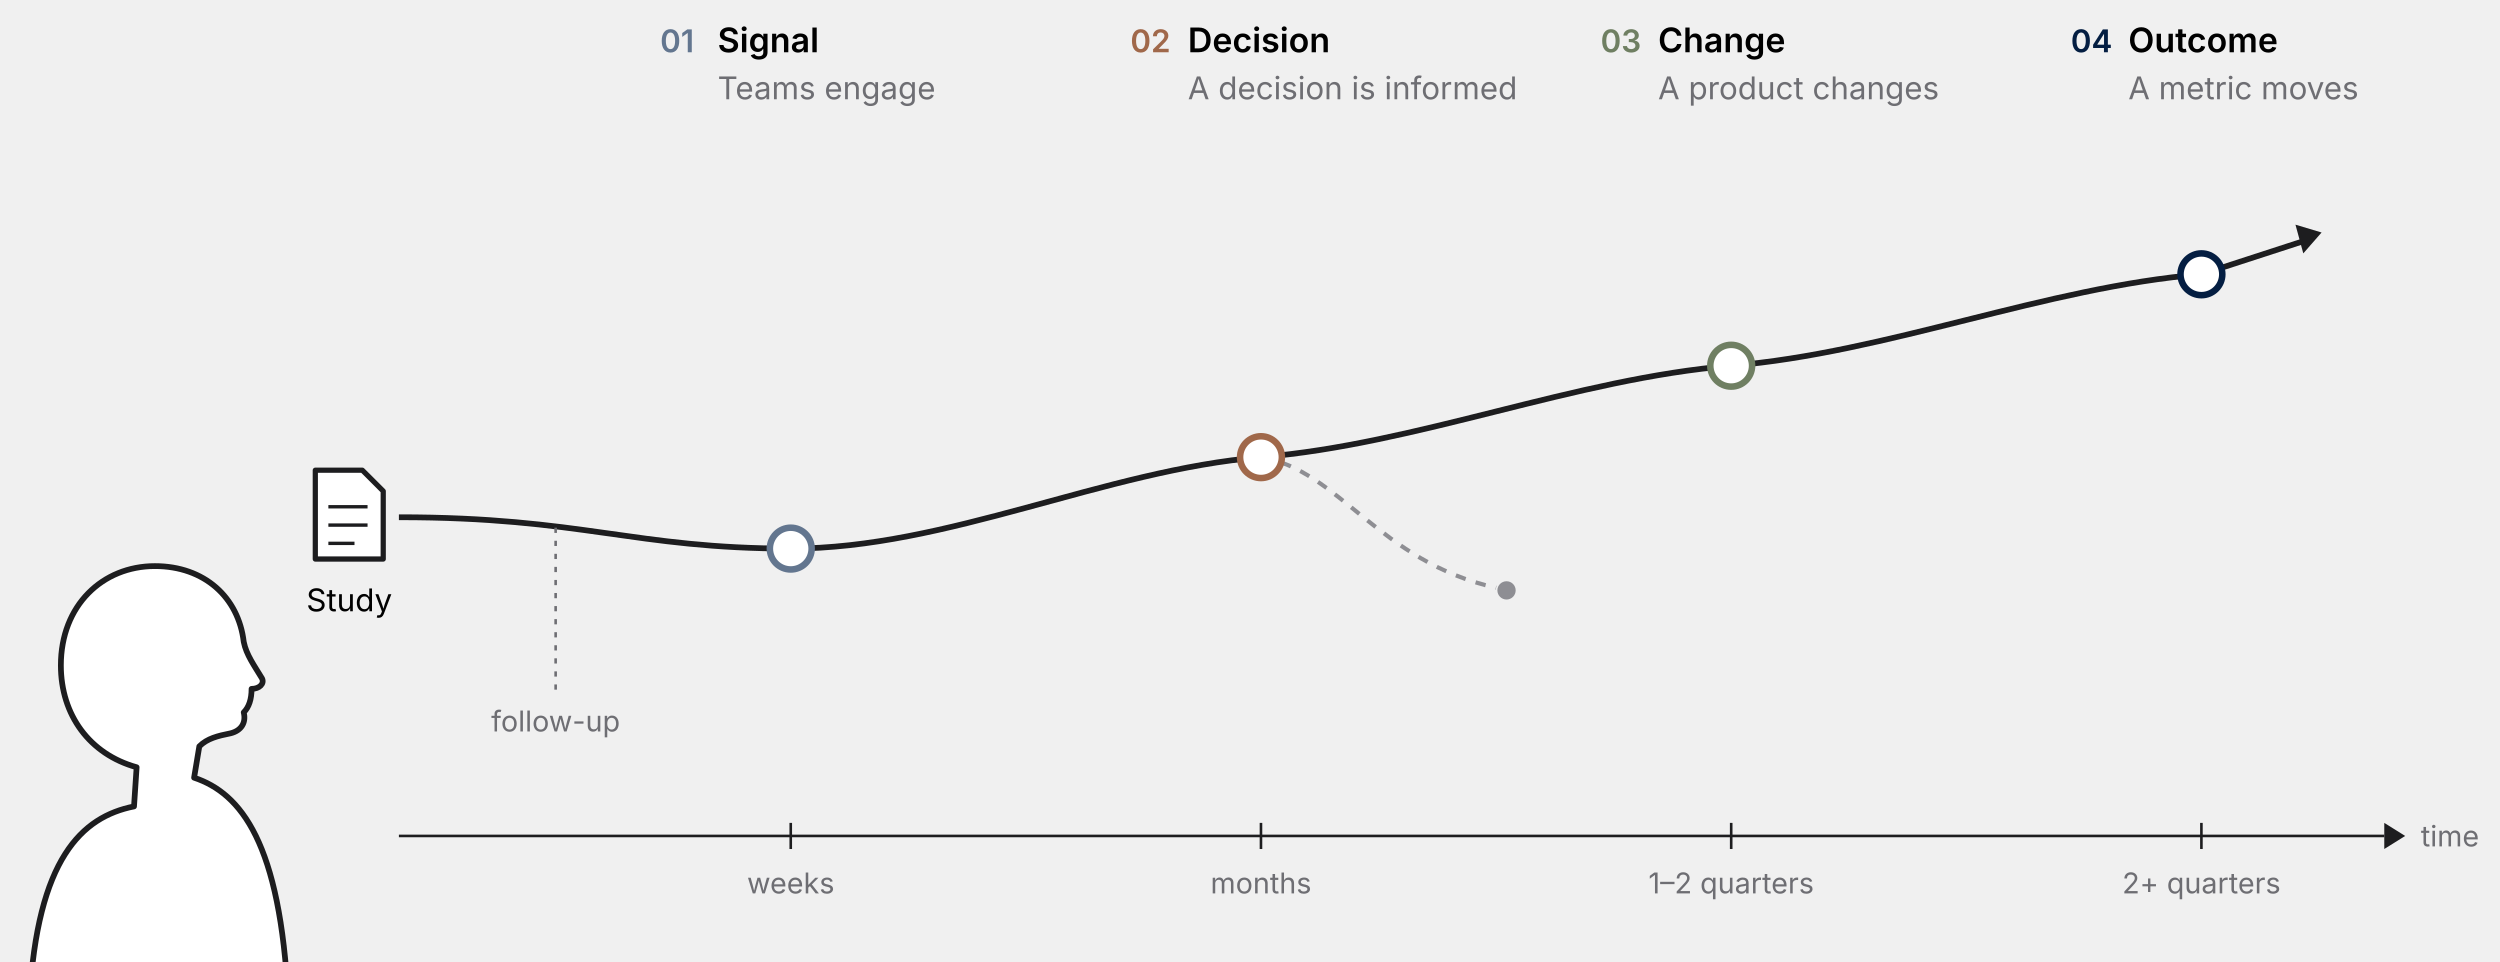
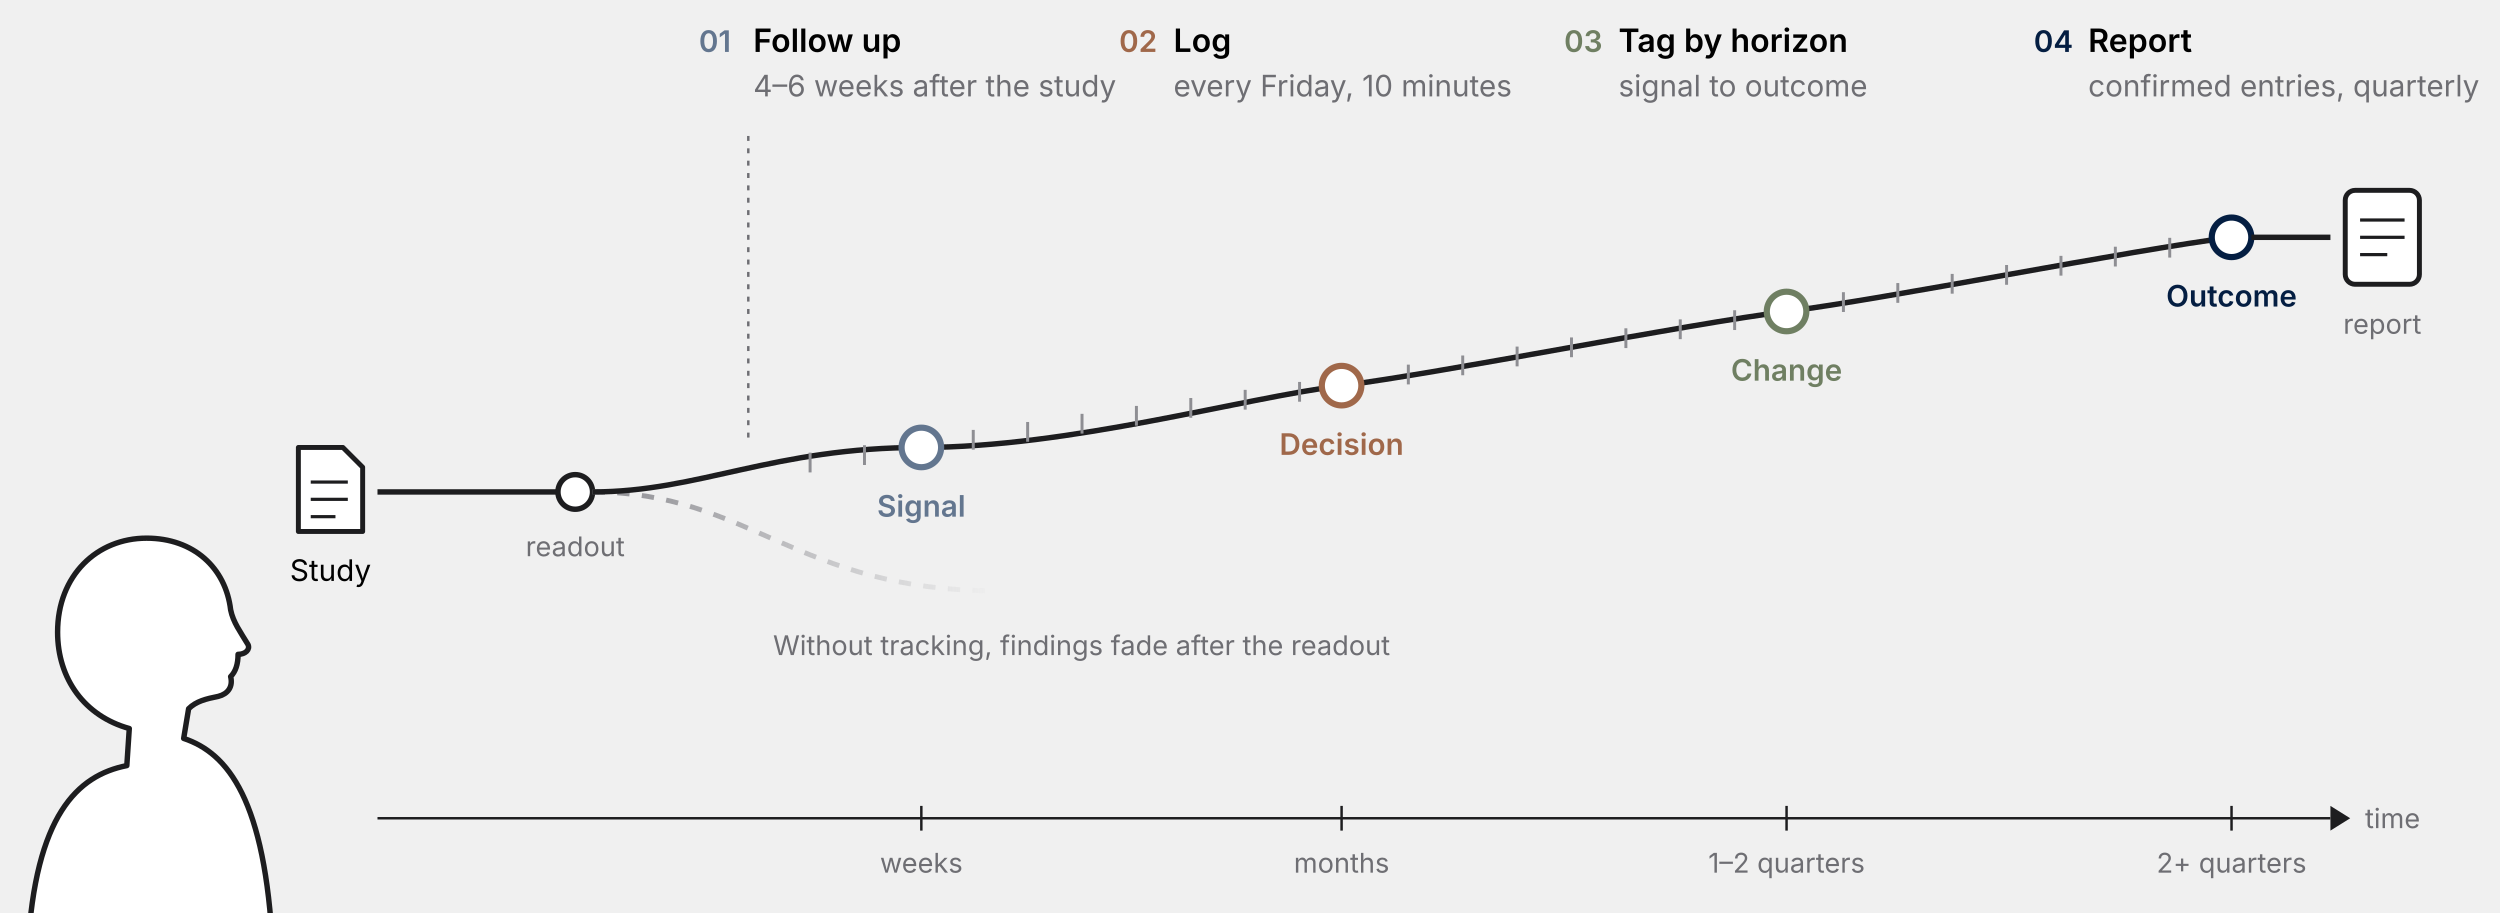
- <svg xmlns="http://www.w3.org/2000/svg" viewBox="17.3 -30 957 368" font-family="-apple-system, BlinkMacSystemFont, 'SF Pro Text', 'Helvetica Neue', Inter, Arial, sans-serif">
+ <svg xmlns="http://www.w3.org/2000/svg" viewBox="17.3 -31 1011.3 369" font-family="-apple-system, BlinkMacSystemFont, 'SF Pro Text', 'Helvetica Neue', Inter, Arial, sans-serif">
  <g transform="translate(-6.4 117.7) scale(0.5)">
    <path d="M70 470 C76 362 110 330 150 322 L152 292 C116 282 94 252 94 214 C94 168 126 138 166 138 C204 138 230 162 234 196 C236 206 242 214 248 224 C250 228 246 232 240 232 C240 240 238 246 234 250 C236 258 232 264 224 266 C214 268 206 270 200 276 L196 300 C232 312 262 350 268 470" fill="#fff" stroke="#1d1d1f" stroke-width="4.4" stroke-linejoin="round" />
  </g>
  <g fill="#fff" stroke="#1d1d1f" stroke-width="2" stroke-linejoin="round">
    <path d="M138 150 h18 l8 8 v26 h-26z" />
    <path d="M143 164 h15 M143 171 h15 M143 178 h10" stroke-width="1.3" fill="none" />
  </g>
  <text x="151" y="204" text-anchor="middle" font-size="12">Study</text>
-   <path d="M170 168 C240 168, 260 180, 320 180 S 440 150, 500 145 S 620 115, 680 110 S 800 80, 860 75" fill="none" stroke="#1d1d1f" stroke-width="2.2" />
-   <path d="M860 75 L900 62" stroke="#1d1d1f" stroke-width="2.2" />
-   <path d="M896 56 l10 3 l-7 8z" fill="#1d1d1f" />
-   <path d="M500 145 C530 150, 545 185, 590 195" fill="none" stroke="#8e8e93" stroke-width="1.6" stroke-dasharray="4 4" />
-   <circle cx="594" cy="196" r="3.5" fill="#8e8e93" />
-   <circle cx="320" cy="180" r="8" fill="#fff" stroke="#63768f" stroke-width="2.5" />
-   <circle cx="500" cy="145" r="8" fill="#fff" stroke="#a0684a" stroke-width="2.5" />
-   <circle cx="680" cy="110" r="8" fill="#fff" stroke="#6f7f62" stroke-width="2.5" />
-   <circle cx="860" cy="75" r="8" fill="#fff" stroke="#041e42" stroke-width="2.5" />
-   <line x1="230" y1="172" x2="230" y2="236" stroke="#6e6e73" stroke-width="1" stroke-dasharray="2 3" />
-   <text x="230" y="250" text-anchor="middle" font-size="11" fill="#6e6e73">follow-up</text>
-   <line x1="170" y1="290" x2="930" y2="290" stroke="#1d1d1f" />
-   <path d="M930 285 l8 5 l-8 5" fill="#1d1d1f" />
-   <text x="944" y="294" font-size="11" fill="#6e6e73">time</text>
-   <line x1="320" y1="285" x2="320" y2="295" stroke="#1d1d1f" />
-   <text x="320" y="312" text-anchor="middle" font-size="11" fill="#6e6e73">weeks</text>
-   <line x1="500" y1="285" x2="500" y2="295" stroke="#1d1d1f" />
-   <text x="500" y="312" text-anchor="middle" font-size="11" fill="#6e6e73">months</text>
-   <line x1="680" y1="285" x2="680" y2="295" stroke="#1d1d1f" />
-   <text x="680" y="312" text-anchor="middle" font-size="11" fill="#6e6e73">1–2 quarters</text>
-   <line x1="860" y1="285" x2="860" y2="295" stroke="#1d1d1f" />
-   <text x="860" y="312" text-anchor="middle" font-size="11" fill="#6e6e73">2+ quarters</text>
-   <text x="270" y="-10" font-size="12" font-weight="600" fill="#63768f">01</text>
-   <text x="292" y="-10" font-size="13" font-weight="600">Signal</text>
-   <text x="292" y="8" font-size="12" fill="#6e6e73">Teams engage</text>
-   <text x="450" y="-10" font-size="12" font-weight="600" fill="#a0684a">02</text>
-   <text x="472" y="-10" font-size="13" font-weight="600">Decision</text>
-   <text x="472" y="8" font-size="12" fill="#6e6e73">A decision is informed</text>
-   <text x="630" y="-10" font-size="12" font-weight="600" fill="#6f7f62">03</text>
-   <text x="652" y="-10" font-size="13" font-weight="600">Change</text>
-   <text x="652" y="8" font-size="12" fill="#6e6e73">A product changes</text>
-   <text x="810" y="-10" font-size="12" font-weight="600" fill="#041e42">04</text>
-   <text x="832" y="-10" font-size="13" font-weight="600">Outcome</text>
-   <text x="832" y="8" font-size="12" fill="#6e6e73">A metric moves</text>
+   <line x1="170" y1="168" x2="250" y2="168" stroke="#1d1d1f" stroke-width="2.2" />
+   <circle cx="250" cy="168" r="7" fill="#fff" stroke="#1d1d1f" stroke-width="2.2" />
+   <text x="250" y="194" text-anchor="middle" font-size="11" fill="#6e6e73">readout</text>
+   <defs>
+     <linearGradient id="fade" x1="0" x2="1">
+       <stop offset="0" stop-color="#8e8e93" stop-opacity="1" />
+       <stop offset="1" stop-color="#8e8e93" stop-opacity="0" />
+     </linearGradient>
+   </defs>
+   <path d="M257 168 C320 168, 340 208, 420 208" fill="none" stroke="url(#fade)" stroke-width="2" stroke-dasharray="5 5" />
+   <text x="330" y="234" font-size="11" fill="#6e6e73">Without tracking, findings fade after the readout</text>
+   <path d="M257 168 C300 168, 330 150, 390 150 S 520 130, 560 125 S 700 100, 740 95 S 880 70, 920 65" fill="none" stroke="#1d1d1f" stroke-width="2.2" />
+   <line x1="320" y1="146" x2="320" y2="22" stroke="#6e6e73" stroke-width="1" stroke-dasharray="2 3" />
+   <line x1="345" y1="152.1" x2="345" y2="160.1" stroke="#8e8e93" stroke-width="1.2" />
+   <line x1="367" y1="149.1" x2="367" y2="157.1" stroke="#8e8e93" stroke-width="1.2" />
+   <line x1="389" y1="146.1" x2="389" y2="154.1" stroke="#8e8e93" stroke-width="1.2" />
+   <line x1="411" y1="142.9" x2="411" y2="150.9" stroke="#8e8e93" stroke-width="1.2" />
+   <line x1="433" y1="139.7" x2="433" y2="147.7" stroke="#8e8e93" stroke-width="1.2" />
+   <line x1="455" y1="136.4" x2="455" y2="144.4" stroke="#8e8e93" stroke-width="1.2" />
+   <line x1="477" y1="133.2" x2="477" y2="141.2" stroke="#8e8e93" stroke-width="1.2" />
+   <line x1="499" y1="130" x2="499" y2="138" stroke="#8e8e93" stroke-width="1.2" />
+   <line x1="521" y1="126.7" x2="521" y2="134.7" stroke="#8e8e93" stroke-width="1.2" />
+   <line x1="543" y1="123.5" x2="543" y2="131.5" stroke="#8e8e93" stroke-width="1.2" />
+   <line x1="565" y1="120.2" x2="565" y2="128.2" stroke="#8e8e93" stroke-width="1.2" />
+   <line x1="587" y1="116.5" x2="587" y2="124.5" stroke="#8e8e93" stroke-width="1.2" />
+   <line x1="609" y1="112.8" x2="609" y2="120.8" stroke="#8e8e93" stroke-width="1.2" />
+   <line x1="631" y1="109.2" x2="631" y2="117.2" stroke="#8e8e93" stroke-width="1.2" />
+   <line x1="653" y1="105.5" x2="653" y2="113.5" stroke="#8e8e93" stroke-width="1.2" />
+   <line x1="675" y1="101.8" x2="675" y2="109.8" stroke="#8e8e93" stroke-width="1.2" />
+   <line x1="697" y1="98.2" x2="697" y2="106.2" stroke="#8e8e93" stroke-width="1.2" />
+   <line x1="719" y1="94.5" x2="719" y2="102.5" stroke="#8e8e93" stroke-width="1.2" />
+   <line x1="741" y1="90.8" x2="741" y2="98.8" stroke="#8e8e93" stroke-width="1.2" />
+   <line x1="763" y1="87.2" x2="763" y2="95.2" stroke="#8e8e93" stroke-width="1.2" />
+   <line x1="785" y1="83.5" x2="785" y2="91.5" stroke="#8e8e93" stroke-width="1.2" />
+   <line x1="807" y1="79.8" x2="807" y2="87.8" stroke="#8e8e93" stroke-width="1.2" />
+   <line x1="829" y1="76.2" x2="829" y2="84.2" stroke="#8e8e93" stroke-width="1.2" />
+   <line x1="851" y1="72.5" x2="851" y2="80.5" stroke="#8e8e93" stroke-width="1.2" />
+   <line x1="873" y1="68.8" x2="873" y2="76.8" stroke="#8e8e93" stroke-width="1.2" />
+   <line x1="895" y1="65.2" x2="895" y2="73.2" stroke="#8e8e93" stroke-width="1.2" />
+   <circle cx="390" cy="150" r="8" fill="#fff" stroke="#63768f" stroke-width="2.5" />
+   <text x="390" y="178" text-anchor="middle" font-size="12" font-weight="600" fill="#63768f">Signal</text>
+   <circle cx="560" cy="125" r="8" fill="#fff" stroke="#a0684a" stroke-width="2.5" />
+   <text x="560" y="153" text-anchor="middle" font-size="12" font-weight="600" fill="#a0684a">Decision</text>
+   <circle cx="740" cy="95" r="8" fill="#fff" stroke="#6f7f62" stroke-width="2.5" />
+   <text x="740" y="123" text-anchor="middle" font-size="12" font-weight="600" fill="#6f7f62">Change</text>
+   <circle cx="920" cy="65" r="8" fill="#fff" stroke="#041e42" stroke-width="2.5" />
+   <text x="920" y="93" text-anchor="middle" font-size="12" font-weight="600" fill="#041e42">Outcome</text>
+   <line x1="928" y1="65" x2="960" y2="65" stroke="#1d1d1f" stroke-width="2.2" />
+   <g transform="translate(966 46)">
+     <rect x="0" y="0" width="30" height="38" rx="4" fill="#fff" stroke="#1d1d1f" stroke-width="2" />
+     <path d="M6 12 h18 M6 19 h18 M6 26 h11" stroke="#1d1d1f" stroke-width="1.3" />
+   </g>
+   <text x="981" y="104" text-anchor="middle" font-size="11" fill="#6e6e73">report</text>
+   <text x="300" y="-10" font-size="12" font-weight="600" fill="#63768f">01</text>
+   <text x="322" y="-10" font-size="13" font-weight="600">Follow up</text>
+   <text x="322" y="8" font-size="12" fill="#6e6e73">4–6 weeks after the study</text>
+   <text x="470" y="-10" font-size="12" font-weight="600" fill="#a0684a">02</text>
+   <text x="492" y="-10" font-size="13" font-weight="600">Log</text>
+   <text x="492" y="8" font-size="12" fill="#6e6e73">every Friday, 10 minutes</text>
+   <text x="650" y="-10" font-size="12" font-weight="600" fill="#6f7f62">03</text>
+   <text x="672" y="-10" font-size="13" font-weight="600">Tag by horizon</text>
+   <text x="672" y="8" font-size="12" fill="#6e6e73">signal to outcome</text>
+   <text x="840" y="-10" font-size="12" font-weight="600" fill="#041e42">04</text>
+   <text x="862" y="-10" font-size="13" font-weight="600">Report</text>
+   <text x="862" y="8" font-size="12" fill="#6e6e73">confirmed entries, quarterly</text>
+   <line x1="170" y1="300" x2="960" y2="300" stroke="#1d1d1f" />
+   <path d="M960 295 l8 5 l-8 5" fill="#1d1d1f" />
+   <text x="974" y="304" font-size="11" fill="#6e6e73">time</text>
+   <line x1="390" y1="295" x2="390" y2="305" stroke="#1d1d1f" />
+   <text x="390" y="322" text-anchor="middle" font-size="11" fill="#6e6e73">weeks</text>
+   <line x1="560" y1="295" x2="560" y2="305" stroke="#1d1d1f" />
+   <text x="560" y="322" text-anchor="middle" font-size="11" fill="#6e6e73">months</text>
+   <line x1="740" y1="295" x2="740" y2="305" stroke="#1d1d1f" />
+   <text x="740" y="322" text-anchor="middle" font-size="11" fill="#6e6e73">1–2 quarters</text>
+   <line x1="920" y1="295" x2="920" y2="305" stroke="#1d1d1f" />
+   <text x="920" y="322" text-anchor="middle" font-size="11" fill="#6e6e73">2+ quarters</text>
</svg>
